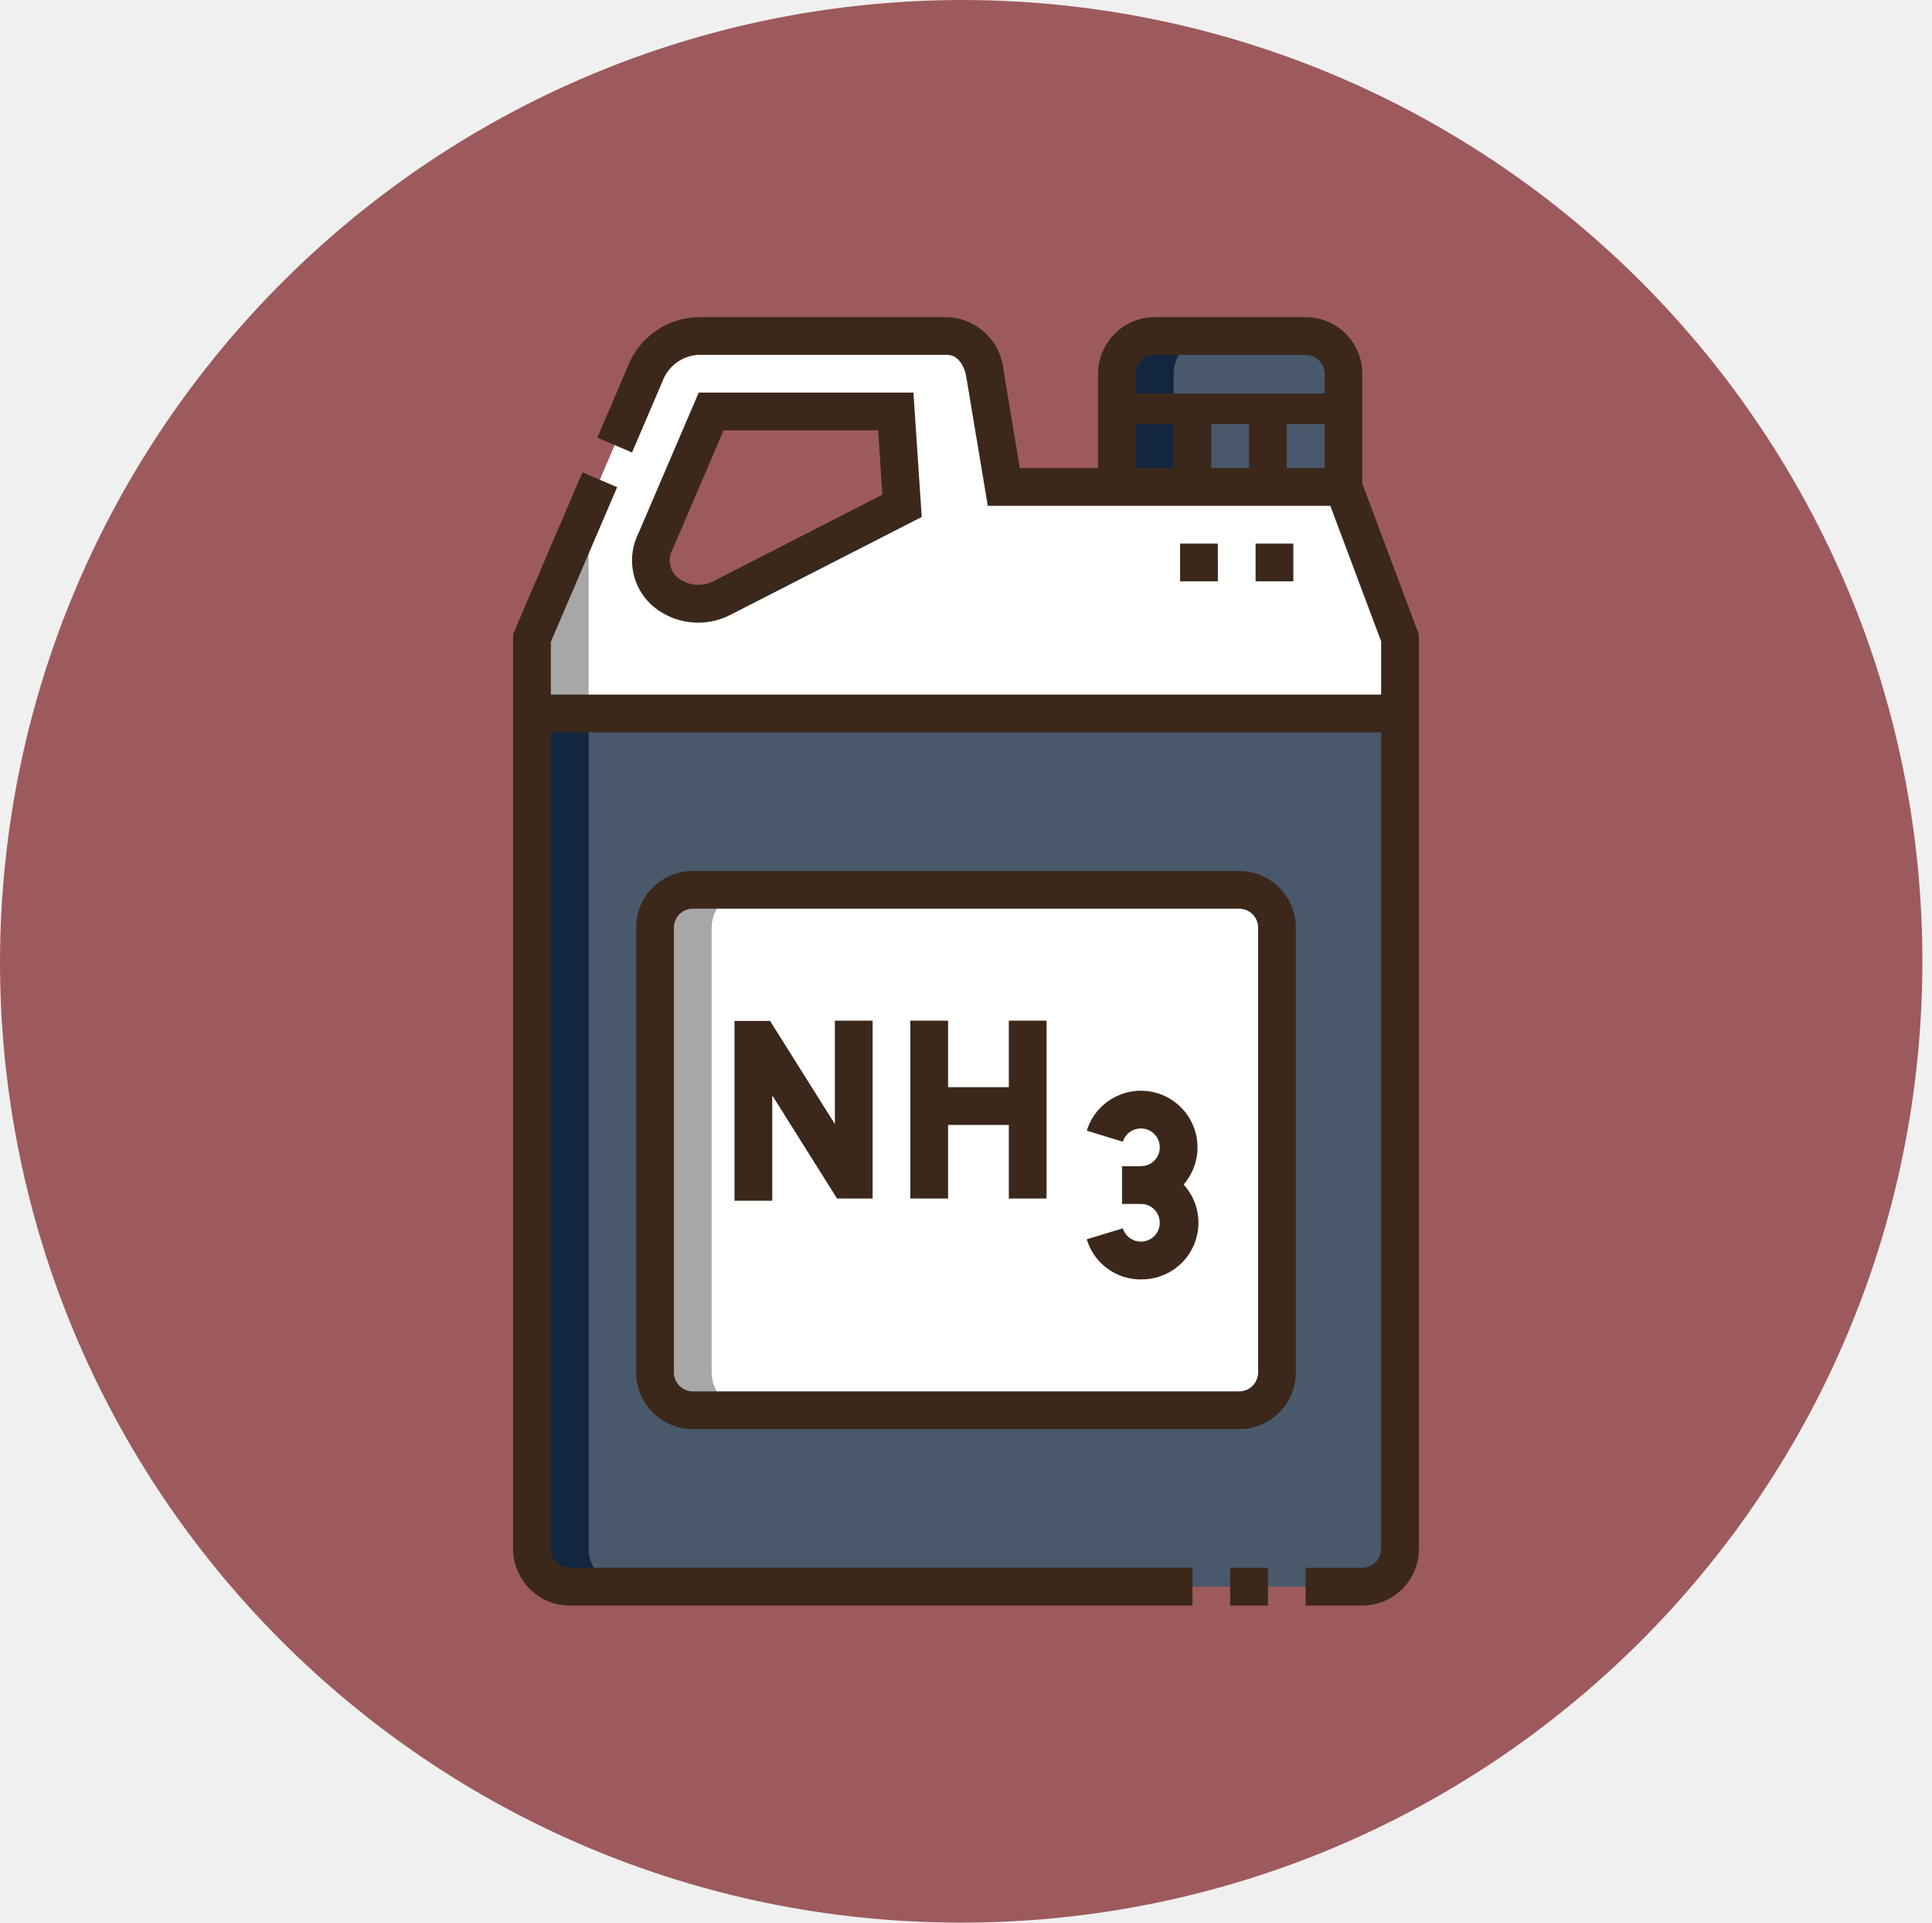
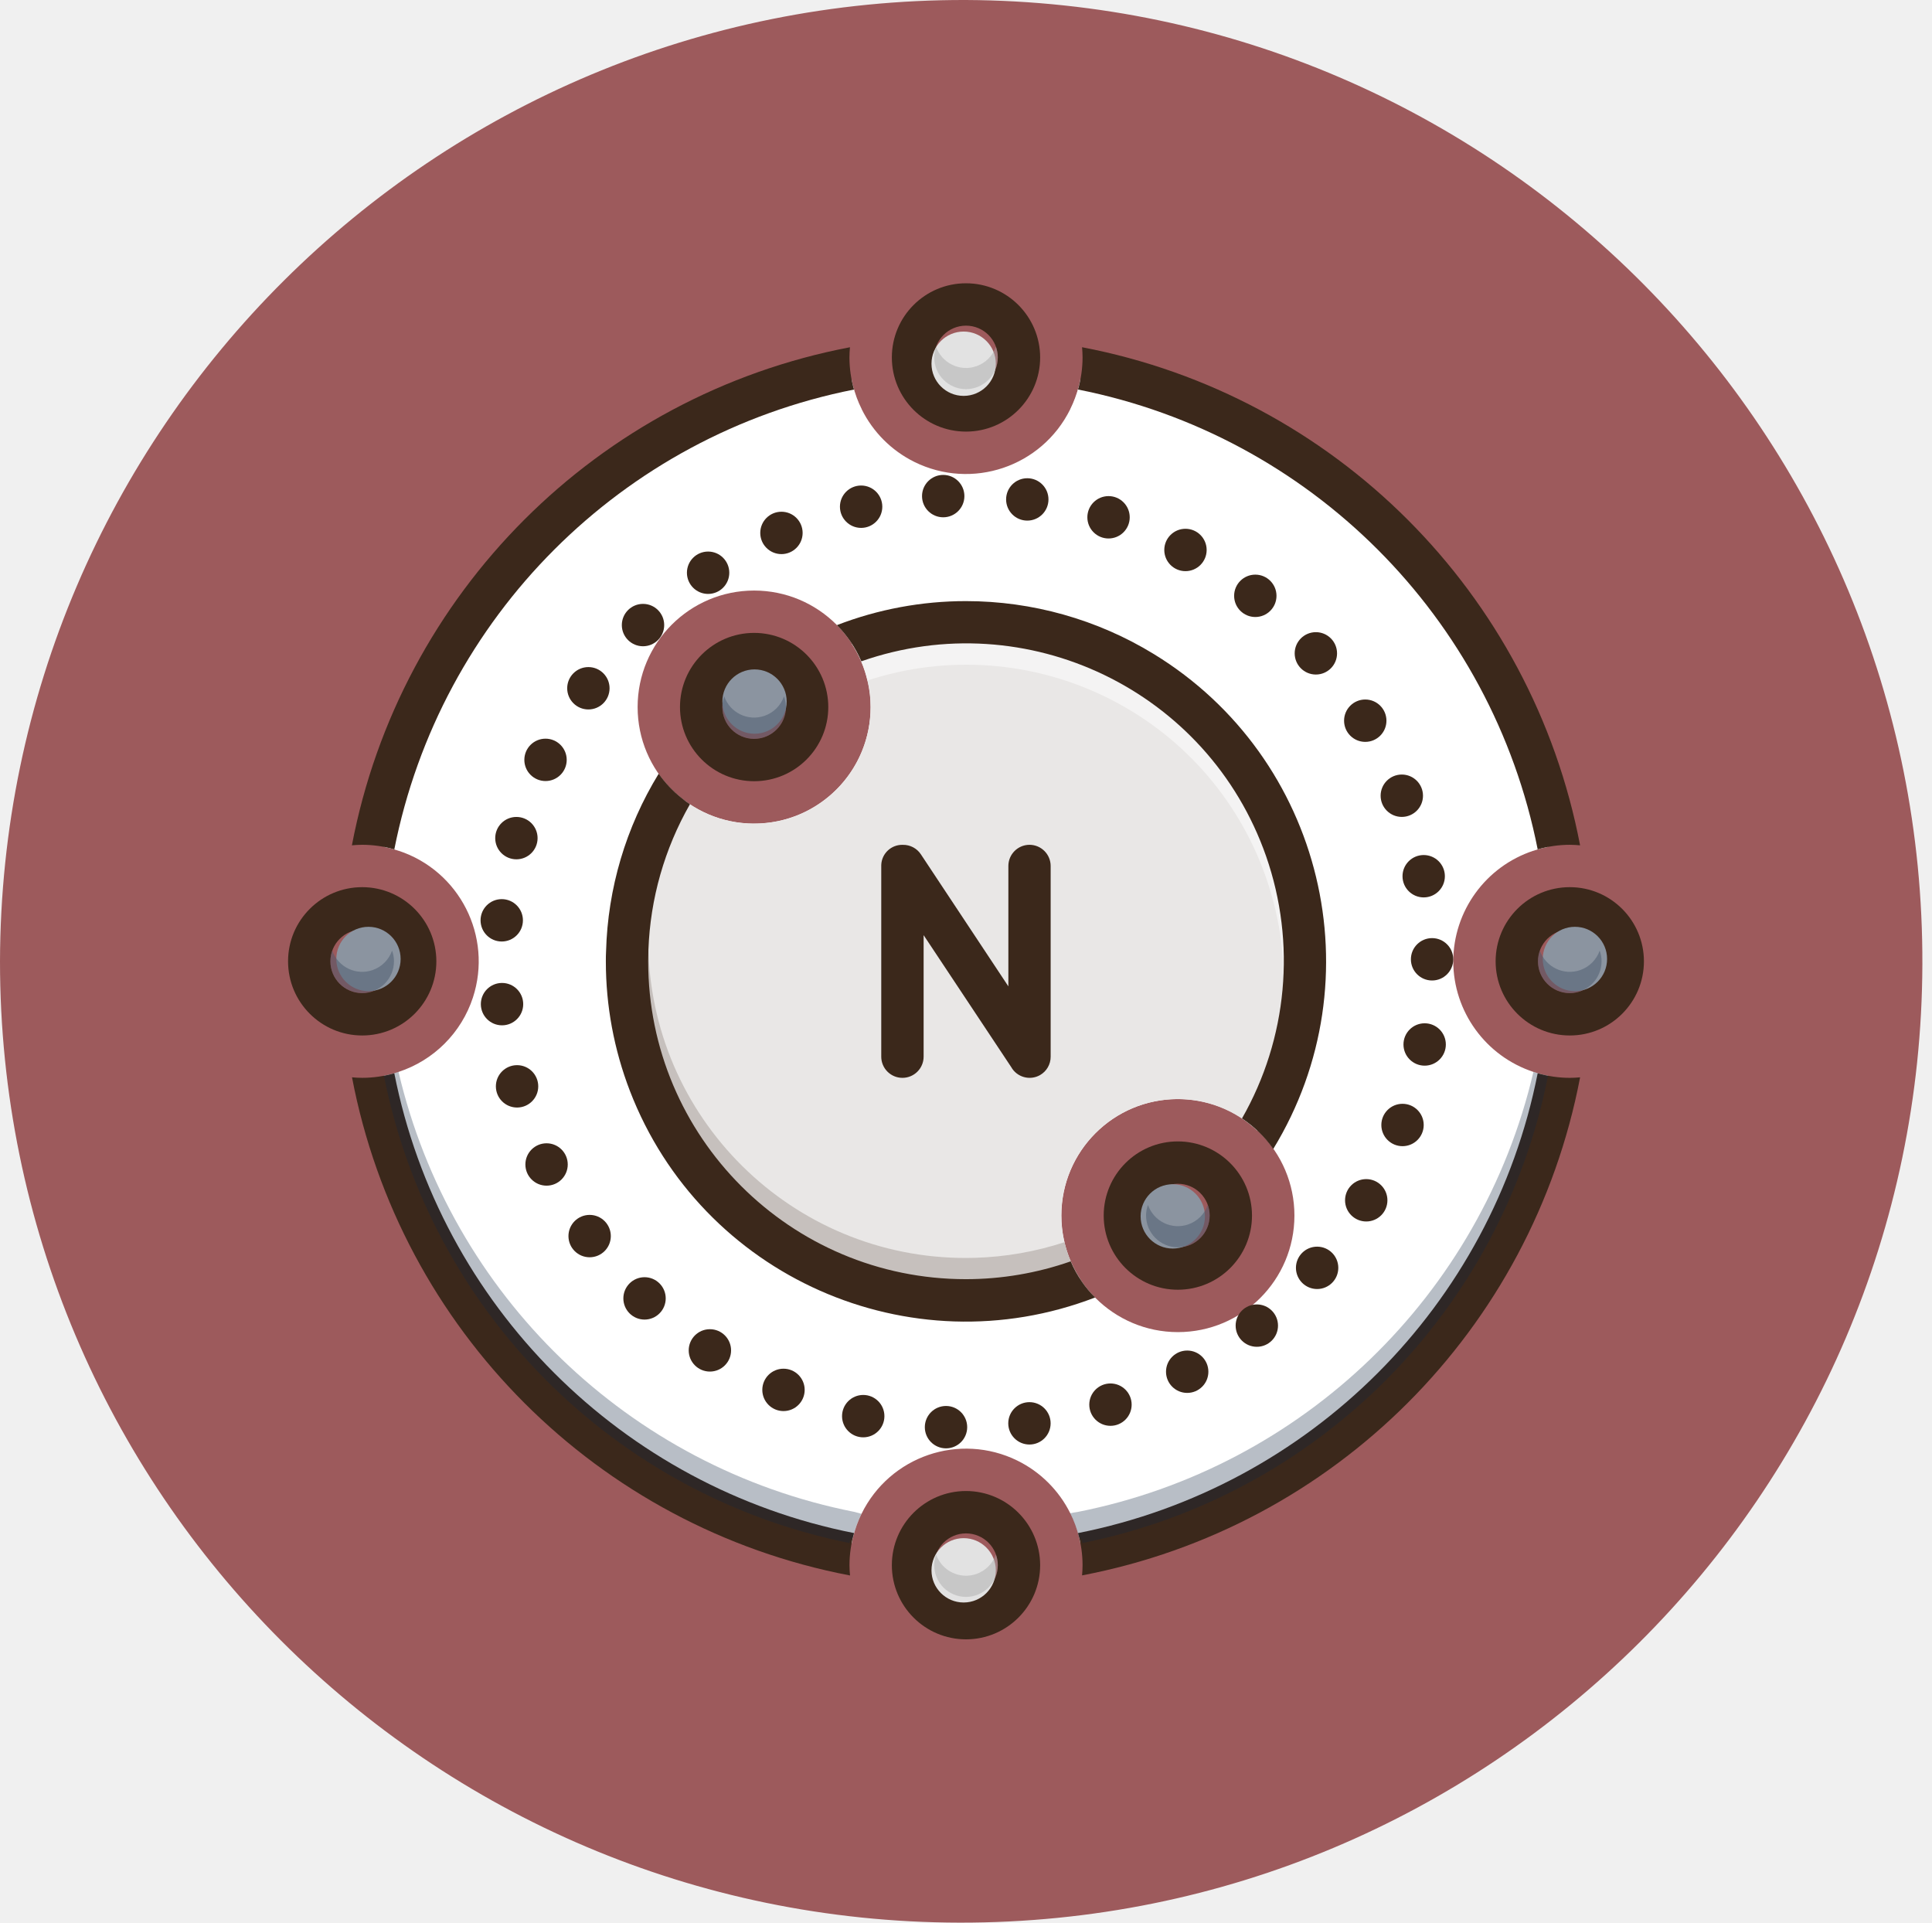
<svg xmlns="http://www.w3.org/2000/svg" width="126.5" height="125.868" viewBox="0 0 126.5 125.868">
-   <g id="Grupo_1178119" data-name="Grupo 1178119" transform="translate(-388.461 -8713.066)">
-     <path id="Trazado_999317" data-name="Trazado 999317" d="M63.25,0A62.935,62.935,0,1,1,0,62.934,63.093,63.093,0,0,1,63.25,0" transform="translate(388.461 8713.066)" fill="#9d5a5c" />
-     <g id="Grupo_1177875" data-name="Grupo 1177875" transform="translate(-110.441 8392.178)">
-       <g id="Grupo_1177860" data-name="Grupo 1177860" transform="translate(533.736 342.886)">
-         <path id="Trazado_999429" data-name="Trazado 999429" d="M596.835,368.918l-3.706-9.884h-22.24l-1.236-7.413a2.653,2.653,0,0,0-2.471-2.471H550.874a3.817,3.817,0,0,0-3.459,2.471L540,368.918v4.942h56.835v-4.942ZM563.82,354.092l.412,6.178L552.4,366.324c-2.285,1.169-5.614-.686-4.3-3.743l3.638-8.489Z" transform="translate(-540.001 -349.15)" fill="#fff" fill-rule="evenodd" />
-         <rect id="Rectángulo_454819" data-name="Rectángulo 454819" width="14.826" height="4.942" transform="translate(38.302 4.942)" fill="#49586b" />
-         <path id="Trazado_999430" data-name="Trazado 999430" d="M787.326,354.092v-2.471a2.479,2.479,0,0,0-2.471-2.471h-9.884a2.48,2.48,0,0,0-2.471,2.471v2.471Z" transform="translate(-734.198 -349.15)" fill="#49586b" fill-rule="evenodd" />
-         <path id="Trazado_999431" data-name="Trazado 999431" d="M596.835,499.148H540v54.693a2.482,2.482,0,0,0,2.471,2.471h51.893a2.482,2.482,0,0,0,2.471-2.471V499.148ZM550.528,510.7h35.778a2.478,2.478,0,0,1,2.471,2.471v29.128a2.478,2.478,0,0,1-2.471,2.471H550.528a2.478,2.478,0,0,1-2.471-2.471V513.166A2.478,2.478,0,0,1,550.528,510.7Z" transform="translate(-540 -474.438)" fill="#49586b" fill-rule="evenodd" />
-         <path id="Trazado_999432" data-name="Trazado 999432" d="M627.159,569.242H591.381a2.478,2.478,0,0,0-2.471,2.471v29.128a2.478,2.478,0,0,0,2.471,2.471h35.778a2.478,2.478,0,0,0,2.471-2.471V571.713A2.478,2.478,0,0,0,627.159,569.242Z" transform="translate(-580.853 -532.984)" fill="#fff" fill-rule="evenodd" />
-         <rect id="Rectángulo_454820" data-name="Rectángulo 454820" width="3.707" height="4.942" transform="translate(38.302 4.942)" fill="#12263f" />
-         <path id="Trazado_999433" data-name="Trazado 999433" d="M778.678,349.15h-3.707a2.48,2.48,0,0,0-2.471,2.471v2.471h3.707v-2.471A2.48,2.48,0,0,1,778.678,349.15Z" transform="translate(-734.198 -349.15)" fill="#12263f" fill-rule="evenodd" />
-         <path id="Trazado_999434" data-name="Trazado 999434" d="M543.707,416.651,540,425.3v4.942h3.707Z" transform="translate(-540 -405.531)" fill="#a7a7a7" fill-rule="evenodd" />
-         <path id="Trazado_999435" data-name="Trazado 999435" d="M595.088,569.242a2.478,2.478,0,0,0-2.471,2.471v29.128a2.478,2.478,0,0,0,2.471,2.471h-3.707a2.478,2.478,0,0,1-2.471-2.471V571.713a2.478,2.478,0,0,1,2.471-2.471Z" transform="translate(-580.853 -532.984)" fill="#a7a7a7" fill-rule="evenodd" />
-         <path id="Trazado_999436" data-name="Trazado 999436" d="M543.707,499.148H540v54.693a2.482,2.482,0,0,0,2.471,2.471h3.707a2.482,2.482,0,0,1-2.471-2.471Z" transform="translate(-540 -474.438)" fill="#12263f" fill-rule="evenodd" />
+   <g id="Grupo_1178158" data-name="Grupo 1178158" transform="translate(-413.797 -8699.583)">
+     <path id="Trazado_999317" data-name="Trazado 999317" d="M63.25,0A62.935,62.935,0,1,1,0,62.934,63.093,63.093,0,0,1,63.25,0" transform="translate(413.797 8699.583)" fill="#9d5a5c" />
+     <g id="Grupo_1178118" data-name="Grupo 1178118" transform="translate(583.195 8814.018)">
+       <path id="Trazado_999843" data-name="Trazado 999843" d="M-71.471-48.727a7.636,7.636,0,0,1,5.25-7.241,7.494,7.494,0,0,1,.957-.25A38.891,38.891,0,0,0-95.746-86.811c-.049-.007-.09-.021-.139-.028-.028.153-.062.3-.1.444a7.8,7.8,0,0,1-.569,1.533,7.617,7.617,0,0,1-10.209,3.437,7.621,7.621,0,0,1-3.44-3.444,7.147,7.147,0,0,1-.576-1.561c-.035-.132-.062-.27-.09-.409-.049.007-.09.021-.139.028a38.893,38.893,0,0,0-30.482,30.593,7.434,7.434,0,0,1,.957.25,7.619,7.619,0,0,1,4.874,9.609,7.618,7.618,0,0,1-4.874,4.873,7.434,7.434,0,0,1-.957.25A38.885,38.885,0,0,0-111-10.643c.049.007.09.021.139.028.028-.132.055-.264.083-.388a.007.007,0,0,0,.007-.007h0a7.376,7.376,0,0,1,.555-1.547,7.623,7.623,0,0,1,10.2-3.486,7.622,7.622,0,0,1,3.469,3.451,7.2,7.2,0,0,1,.576,1.574c.035.132.062.264.09.4.049-.007.09-.021.139-.028A38.883,38.883,0,0,0-65.263-41.237a7.494,7.494,0,0,1-.957-.25A7.636,7.636,0,0,1-71.471-48.727Zm-45.776-9.016a7.629,7.629,0,0,1-7.629-7.629A7.629,7.629,0,0,1-117.247-73a7.629,7.629,0,0,1,7.629,7.629A7.633,7.633,0,0,1-117.247-57.744ZM-89.5-24.452a7.629,7.629,0,0,1-7.629-7.629A7.629,7.629,0,0,1-89.5-39.711a7.629,7.629,0,0,1,7.629,7.629A7.633,7.633,0,0,1-89.5-24.452Z" transform="translate(-2.773 -2.773)" fill="#fff" />
+       <path id="Trazado_999844" data-name="Trazado 999844" d="M-74.206-41.651a21.947,21.947,0,0,1-3,11.1c-.16-.146-.319-.284-.486-.416a7.615,7.615,0,0,0-10.7,1.2,7.618,7.618,0,0,0-1.665,4.766,7.249,7.249,0,0,0,.208,1.741,7.6,7.6,0,0,0,1.026,2.407,22.106,22.106,0,0,1-28.27-13.348,22.126,22.126,0,0,1-1.3-7.445,21.856,21.856,0,0,1,1.547-8.108,21.715,21.715,0,0,1,1.45-2.989,7.62,7.62,0,0,0,10.772-.307,7.621,7.621,0,0,0,2.08-5.242,7.18,7.18,0,0,0-.208-1.741,7.566,7.566,0,0,0-1.026-2.407A22.106,22.106,0,0,1-75.5-49.1,22.091,22.091,0,0,1-74.206-41.651Z" transform="translate(-9.852 -9.849)" fill="#e9e7e6" />
+       <path id="Trazado_999845" data-name="Trazado 999845" d="M-141.731-21.323a7.586,7.586,0,0,1-2.1.3c-.225,0-.448-.015-.669-.034a41.029,41.029,0,0,0,32.608,32.613c-.02-.223-.035-.447-.035-.675a7.613,7.613,0,0,1,.3-2.1A38.25,38.25,0,0,1-141.731-21.323Z" transform="translate(-1.85 -22.849)" fill="#3b281b" />
+       <path id="Trazado_999846" data-name="Trazado 999846" d="M-110.2-84.857a4.621,4.621,0,0,1-.506.1,38.255,38.255,0,0,0-29.824,28.8,7.434,7.434,0,0,0-.957-.25A38.893,38.893,0,0,1-111-86.8a.636.636,0,0,0,.229.381A7.147,7.147,0,0,0-110.2-84.857Z" transform="translate(-2.773 -2.785)" fill="#fff" opacity="0.4" style="isolation: isolate" />
+       <path id="Trazado_999847" data-name="Trazado 999847" d="M-45.41-56.206a7.494,7.494,0,0,0-.957.25,38.253,38.253,0,0,0-29.824-28.8,3.585,3.585,0,0,1-.506-.09,7.8,7.8,0,0,0,.569-1.533.677.677,0,0,0,.236-.416A38.891,38.891,0,0,1-45.41-56.206Z" transform="translate(-22.627 -2.785)" fill="#fff" opacity="0.4" style="isolation: isolate" />
+       <path id="Trazado_999848" data-name="Trazado 999848" d="M-45.867-21.324a38.249,38.249,0,0,1-30.1,30.105,7.58,7.58,0,0,1,.3,2.1c0,.225-.015.448-.033.669A41.029,41.029,0,0,0-43.09-21.056c-.223.019-.447.034-.676.034A7.565,7.565,0,0,1-45.867-21.324Z" transform="translate(-22.849 -22.849)" fill="#3b281b" />
+       <path id="Trazado_999849" data-name="Trazado 999849" d="M-110.221,7.48a7.376,7.376,0,0,0-.555,1.547.006.006,0,0,1-.006.007h0a.564.564,0,0,0-.222.361A38.885,38.885,0,0,1-141.487-21.2a7.435,7.435,0,0,0,.957-.25,38.255,38.255,0,0,0,29.824,28.8C-110.519,7.4-110.359,7.438-110.221,7.48Z" transform="translate(-2.773 -22.81)" fill="#12263f" opacity="0.3" style="isolation: isolate" />
+       <path id="Trazado_999850" data-name="Trazado 999850" d="M-45.41-21.2A38.883,38.883,0,0,1-75.892,9.394a.587.587,0,0,0-.229-.375A7.2,7.2,0,0,0-76.7,7.445c.146-.035.312-.062.506-.09a38.253,38.253,0,0,0,29.824-28.8A7.5,7.5,0,0,0-45.41-21.2Z" transform="translate(-22.627 -22.81)" fill="#12263f" opacity="0.3" style="isolation: isolate" />
+       <path id="Trazado_999851" data-name="Trazado 999851" d="M-88.682-95.889a4.855,4.855,0,0,0-4.855,4.855,4.855,4.855,0,0,0,4.855,4.855,4.855,4.855,0,0,0,4.855-4.855A4.86,4.86,0,0,0-88.682-95.889Zm0,6.936a2.081,2.081,0,0,1-2.081-2.081,2.081,2.081,0,0,1,2.081-2.081A2.081,2.081,0,0,1-86.6-91.034,2.086,2.086,0,0,1-88.682-88.953Z" transform="translate(-17.466)" fill="#3b281b" />
+       <circle id="Elipse_13708" data-name="Elipse 13708" cx="2.106" cy="2.106" r="2.106" transform="translate(-108.408 -92.729)" fill="#e2e2e2" />
+       <path id="Trazado_999852" data-name="Trazado 999852" d="M-88.682,18.111a4.855,4.855,0,0,0-4.855,4.855,4.855,4.855,0,0,0,4.855,4.855,4.855,4.855,0,0,0,4.855-4.855h0A4.86,4.86,0,0,0-88.682,18.111Zm0,6.936a2.081,2.081,0,0,1-2.081-2.081,2.081,2.081,0,0,1,2.081-2.081A2.081,2.081,0,0,1-86.6,22.966,2.086,2.086,0,0,1-88.682,25.047Z" transform="translate(-17.466 -34.933)" fill="#3b281b" />
+       <circle id="Elipse_13709" data-name="Elipse 13709" cx="2.106" cy="2.106" r="2.106" transform="translate(-108.408 -13.736)" fill="#e2e2e2" />
+       <path id="Trazado_999853" data-name="Trazado 999853" d="M-145.682-38.889a4.855,4.855,0,0,0-4.855,4.855,4.855,4.855,0,0,0,4.855,4.855,4.855,4.855,0,0,0,4.855-4.855A4.86,4.86,0,0,0-145.682-38.889Zm0,6.936a2.081,2.081,0,0,1-2.081-2.081,2.081,2.081,0,0,1,2.081-2.081,2.081,2.081,0,0,1,2.081,2.081A2.086,2.086,0,0,1-145.682-31.953Z" transform="translate(0 -17.466)" fill="#3b281b" />
+       <circle id="Elipse_13710" data-name="Elipse 13710" cx="2.106" cy="2.106" r="2.106" transform="translate(-147.378 -53.759)" fill="#8b94a0" />
+       <path id="Trazado_999854" data-name="Trazado 999854" d="M-31.682-38.889a4.855,4.855,0,0,0-4.855,4.855,4.855,4.855,0,0,0,4.855,4.855,4.855,4.855,0,0,0,4.855-4.855A4.86,4.86,0,0,0-31.682-38.889Zm0,6.936a2.081,2.081,0,0,1-2.081-2.081,2.081,2.081,0,0,1,2.081-2.081A2.081,2.081,0,0,1-29.6-34.034,2.086,2.086,0,0,1-31.682-31.953Z" transform="translate(-34.933 -17.466)" fill="#3b281b" />
+       <circle id="Elipse_13711" data-name="Elipse 13711" cx="2.106" cy="2.106" r="2.106" transform="translate(-68.384 -53.759)" fill="#8b94a0" />
+       <path id="Trazado_999855" data-name="Trazado 999855" d="M-68.682-14.889a4.855,4.855,0,0,0-4.855,4.855,4.855,4.855,0,0,0,4.855,4.855,4.855,4.855,0,0,0,4.855-4.855A4.86,4.86,0,0,0-68.682-14.889Zm0,6.936a2.081,2.081,0,0,1-2.081-2.081,2.081,2.081,0,0,1,2.081-2.081A2.081,2.081,0,0,1-66.6-10.034,2.086,2.086,0,0,1-68.682-7.953Z" transform="translate(-23.595 -24.821)" fill="#3b281b" />
+       <circle id="Elipse_13712" data-name="Elipse 13712" cx="2.106" cy="2.106" r="2.106" transform="translate(-94.715 -36.907)" fill="#8b94a0" />
+       <path id="Trazado_999856" data-name="Trazado 999856" d="M-108.682-62.889a4.855,4.855,0,0,0-4.855,4.855,4.855,4.855,0,0,0,4.855,4.855,4.855,4.855,0,0,0,4.855-4.855A4.86,4.86,0,0,0-108.682-62.889Zm0,6.936a2.081,2.081,0,0,1-2.081-2.081,2.081,2.081,0,0,1,2.081-2.081,2.081,2.081,0,0,1,2.081,2.081A2.086,2.086,0,0,1-108.682-55.953Z" transform="translate(-11.338 -10.112)" fill="#3b281b" />
+       <circle id="Elipse_13713" data-name="Elipse 13713" cx="2.106" cy="2.106" r="2.106" transform="translate(-122.1 -70.611)" fill="#8b94a0" />
+       <path id="Trazado_999857" data-name="Trazado 999857" d="M-91.763-29.018v-7.955s5.719,8.616,5.735,8.637a1.383,1.383,0,0,0,1.883.528,1.381,1.381,0,0,0,.7-1.21V-41.5a1.387,1.387,0,0,0-1.387-1.387A1.387,1.387,0,0,0-86.214-41.5v7.881l-5.73-8.647a1.383,1.383,0,0,0-1.179-.618,1.369,1.369,0,0,0-1.414,1.323c0,.02,0,.041,0,.061v12.484A1.387,1.387,0,0,0-93.15-27.63,1.387,1.387,0,0,0-91.763-29.018Z" transform="translate(-17.16 -16.241)" fill="#3b281b" />
+       <path id="Trazado_999858" data-name="Trazado 999858" d="M-67.75-41.651a21.947,21.947,0,0,1-3,11.1c-.16-.146-.319-.284-.486-.416a20.788,20.788,0,0,0-9.273-27.9,20.788,20.788,0,0,0-15.786-1.169,7.566,7.566,0,0,0-1.026-2.407A22.106,22.106,0,0,1-69.047-49.1,22.091,22.091,0,0,1-67.75-41.651Z" transform="translate(-16.308 -9.849)" fill="#fff" opacity="0.5" style="isolation: isolate" />
+       <path id="Trazado_999859" data-name="Trazado 999859" d="M-88.82-14.678a22.106,22.106,0,0,1-28.27-13.348,22.126,22.126,0,0,1-1.3-7.445,21.856,21.856,0,0,1,1.547-8.108c.008.065.02.13.035.194a1.054,1.054,0,0,0,.527.756,20.593,20.593,0,0,0-.825,5.771c0,.215,0,.423.014.631A20.781,20.781,0,0,0-95.713-16.06a20.763,20.763,0,0,0,5.867-1.024A7.6,7.6,0,0,0-88.82-14.678Z" transform="translate(-9.852 -16.029)" fill="#a39a94" opacity="0.5" style="isolation: isolate" />
+       <g id="Grupo_1178117" data-name="Grupo 1178117" transform="translate(-146.357 -91.703)">
+         <circle id="Elipse_13714" data-name="Elipse 13714" cx="1.387" cy="1.387" r="1.387" transform="translate(31.955 9.054)" fill="#3b281b" />
+         <circle id="Elipse_13715" data-name="Elipse 13715" cx="1.387" cy="1.387" r="1.387" transform="translate(37.33 8.36)" fill="#3b281b" />
+         <circle id="Elipse_13716" data-name="Elipse 13716" cx="1.387" cy="1.387" r="1.387" transform="translate(42.835 8.577)" fill="#3b281b" />
+         <circle id="Elipse_13717" data-name="Elipse 13717" cx="1.387" cy="1.387" r="1.387" transform="translate(48.155 9.747)" fill="#3b281b" />
+         <circle id="Elipse_13718" data-name="Elipse 13718" cx="1.387" cy="1.387" r="1.387" transform="translate(53.192 11.886)" fill="#3b281b" />
+         <circle id="Elipse_13719" data-name="Elipse 13719" cx="1.387" cy="1.387" r="1.387" transform="translate(57.765 14.888)" fill="#3b281b" />
+         <circle id="Elipse_13720" data-name="Elipse 13720" cx="1.387" cy="1.387" r="1.387" transform="translate(61.73 18.654)" fill="#3b281b" />
+         <circle id="Elipse_13721" data-name="Elipse 13721" cx="1.387" cy="1.387" r="1.387" transform="translate(64.964 23.063)" fill="#3b281b" />
+         <circle id="Elipse_13722" data-name="Elipse 13722" cx="1.387" cy="1.387" r="1.387" transform="translate(67.357 27.975)" fill="#3b281b" />
+         <circle id="Elipse_13723" data-name="Elipse 13723" cx="1.387" cy="1.387" r="1.387" transform="translate(68.79 33.245)" fill="#3b281b" />
+         <circle id="Elipse_13724" data-name="Elipse 13724" cx="1.387" cy="1.387" r="1.387" transform="translate(69.339 38.684)" fill="#3b281b" />
+         <circle id="Elipse_13725" data-name="Elipse 13725" cx="1.387" cy="1.387" r="1.387" transform="translate(68.853 44.26)" fill="#3b281b" />
+         <circle id="Elipse_13726" data-name="Elipse 13726" cx="1.387" cy="1.387" r="1.387" transform="translate(67.404 49.531)" fill="#3b281b" />
+         <circle id="Elipse_13727" data-name="Elipse 13727" cx="1.387" cy="1.387" r="1.387" transform="translate(65.028 54.461)" fill="#3b281b" />
+         <circle id="Elipse_13728" data-name="Elipse 13728" cx="1.387" cy="1.387" r="1.387" transform="translate(61.812 58.883)" fill="#3b281b" />
+         <circle id="Elipse_13729" data-name="Elipse 13729" cx="1.387" cy="1.387" r="1.387" transform="translate(57.864 62.665)" fill="#3b281b" />
+         <circle id="Elipse_13730" data-name="Elipse 13730" cx="1.387" cy="1.387" r="1.387" transform="translate(53.305 65.684)" fill="#3b281b" />
+         <circle id="Elipse_13731" data-name="Elipse 13731" cx="1.387" cy="1.387" r="1.387" transform="translate(48.281 67.839)" fill="#3b281b" />
+         <circle id="Elipse_13732" data-name="Elipse 13732" cx="1.387" cy="1.387" r="1.387" transform="translate(42.976 69.063)" fill="#3b281b" />
+         <circle id="Elipse_13733" data-name="Elipse 13733" cx="1.387" cy="1.387" r="1.387" transform="translate(37.513 69.313)" fill="#3b281b" />
+         <circle id="Elipse_13734" data-name="Elipse 13734" cx="1.387" cy="1.387" r="1.387" transform="translate(32.093 68.592)" fill="#3b281b" />
+         <circle id="Elipse_13735" data-name="Elipse 13735" cx="1.387" cy="1.387" r="1.387" transform="translate(26.872 66.873)" fill="#3b281b" />
+         <circle id="Elipse_13736" data-name="Elipse 13736" cx="1.387" cy="1.387" r="1.387" transform="translate(22.053 64.287)" fill="#3b281b" />
+         <circle id="Elipse_13737" data-name="Elipse 13737" cx="1.387" cy="1.387" r="1.387" transform="translate(17.774 60.883)" fill="#3b281b" />
+         <circle id="Elipse_13738" data-name="Elipse 13738" cx="1.387" cy="1.387" r="1.387" transform="translate(14.179 56.804)" fill="#3b281b" />
+         <circle id="Elipse_13739" data-name="Elipse 13739" cx="1.387" cy="1.387" r="1.387" transform="translate(11.359 52.116)" fill="#3b281b" />
+         <circle id="Elipse_13740" data-name="Elipse 13740" cx="1.387" cy="1.387" r="1.387" transform="translate(9.427 47.001)" fill="#3b281b" />
+         <circle id="Elipse_13741" data-name="Elipse 13741" cx="1.387" cy="1.387" r="1.387" transform="translate(8.443 41.619)" fill="#3b281b" />
+         <circle id="Elipse_13742" data-name="Elipse 13742" cx="1.387" cy="1.387" r="1.387" transform="translate(8.424 36.132)" fill="#3b281b" />
+         <circle id="Elipse_13743" data-name="Elipse 13743" cx="1.387" cy="1.387" r="1.387" transform="translate(9.384 30.751)" fill="#3b281b" />
+         <circle id="Elipse_13744" data-name="Elipse 13744" cx="1.387" cy="1.387" r="1.387" transform="translate(11.291 25.627)" fill="#3b281b" />
+         <circle id="Elipse_13745" data-name="Elipse 13745" cx="1.387" cy="1.387" r="1.387" transform="translate(14.097 20.94)" fill="#3b281b" />
+         <circle id="Elipse_13746" data-name="Elipse 13746" cx="1.387" cy="1.387" r="1.387" transform="translate(17.674 16.803)" fill="#3b281b" />
+         <circle id="Elipse_13747" data-name="Elipse 13747" cx="1.387" cy="1.387" r="1.387" transform="translate(21.936 13.377)" fill="#3b281b" />
+         <circle id="Elipse_13748" data-name="Elipse 13748" cx="1.387" cy="1.387" r="1.387" transform="translate(26.738 10.77)" fill="#3b281b" />
+         <path id="Trazado_999860" data-name="Trazado 999860" d="M-141.733-56.979a38.25,38.25,0,0,1,30.1-30.105,7.608,7.608,0,0,1-.3-2.1c0-.226.015-.448.034-.669A41.029,41.029,0,0,0-144.51-57.246c.223-.019.447-.034.675-.034A7.566,7.566,0,0,1-141.733-56.979Z" transform="translate(144.51 89.854)" fill="#3b281b" />
+         <path id="Trazado_999861" data-name="Trazado 999861" d="M-45.867-56.979a7.565,7.565,0,0,1,2.1-.3c.228,0,.452.015.676.034A41.029,41.029,0,0,0-75.7-89.854c.019.221.033.443.033.669a7.58,7.58,0,0,1-.3,2.1A38.25,38.25,0,0,1-45.867-56.979Z" transform="translate(123.508 89.854)" fill="#3b281b" />
+         <path id="Trazado_999862" data-name="Trazado 999862" d="M-90.271-65.889a23.453,23.453,0,0,0-8.453,1.573,7.637,7.637,0,0,1,1.6,2.368,20.793,20.793,0,0,1,26.5,12.754A20.792,20.792,0,0,1-72.2-32.022a7.679,7.679,0,0,1,2.046,2,23.571,23.571,0,0,0-7.817-32.4A23.574,23.574,0,0,0-90.271-65.889Z" transform="translate(130.48 82.51)" fill="#3b281b" />
+         <path id="Trazado_999863" data-name="Trazado 999863" d="M-88.5-15.309a23.566,23.566,0,0,1-30.461-13.523,23.563,23.563,0,0,1-1.575-8.484c0-.222,0-.437.014-.659A23.438,23.438,0,0,1-117.076-49.6a7.552,7.552,0,0,0,1.512,1.6,5.93,5.93,0,0,0,.534.4,20.7,20.7,0,0,0-2.719,9.53c-.007.25-.014.506-.014.756a20.8,20.8,0,0,0,20.8,20.807A20.791,20.791,0,0,0-90.1-17.674a6.965,6.965,0,0,0,.714,1.3A7.225,7.225,0,0,0-88.5-15.309Z" transform="translate(137.164 77.519)" fill="#3b281b" />
      </g>
-       <g id="Grupo_1177874" data-name="Grupo 1177874" transform="translate(532.5 341.65)">
-         <g id="Grupo_1177861" data-name="Grupo 1177861">
-           <path id="Trazado_999437" data-name="Trazado 999437" d="M581.922,426H579.45v-2.471h2.471Zm-4.942,0H536.207a3.711,3.711,0,0,1-3.707-3.707V362.4l4.538-10.589,2.271.973-4.339,10.123v59.382a1.252,1.252,0,0,0,1.236,1.236h40.773Zm11.12,0h-3.707v-2.471H588.1a1.252,1.252,0,0,0,1.235-1.236V362.878l-3.327-8.873h-22.43l-1.408-8.445c-.11-.664-.505-1.439-1.252-1.439H544.608a2.653,2.653,0,0,0-2.324,1.722l-2,4.67-2.271-.973,2-4.67a5.065,5.065,0,0,1,4.6-3.22h16.309a3.846,3.846,0,0,1,3.69,3.5l1.064,6.381H587.72l4.086,10.9v59.859A3.711,3.711,0,0,1,588.1,426Z" transform="translate(-532.5 -341.65)" fill="#3b281b" />
-         </g>
-         <g id="Grupo_1177862" data-name="Grupo 1177862" transform="translate(7.798 4.942)">
-           <path id="Trazado_999438" data-name="Trazado 999438" d="M584.167,386.708a4.561,4.561,0,0,1-3.107-1.2,3.955,3.955,0,0,1-.827-4.623l3.959-9.238H598.25l.543,8.143-12.558,6.424A4.543,4.543,0,0,1,584.167,386.708Zm1.654-12.588-3.317,7.74a1.507,1.507,0,0,0,.242,1.844,2.165,2.165,0,0,0,2.363.312l11.109-5.684-.281-4.213Z" transform="translate(-579.838 -371.649)" fill="#3b281b" />
-         </g>
-         <g id="Grupo_1177863" data-name="Grupo 1177863" transform="translate(38.302)">
-           <path id="Trazado_999439" data-name="Trazado 999439" d="M782.3,352.77h-2.471v-7.413a1.237,1.237,0,0,0-1.235-1.236h-9.884a1.252,1.252,0,0,0-1.235,1.236v7.413H765v-7.413a3.711,3.711,0,0,1,3.707-3.707h9.884a3.711,3.711,0,0,1,3.707,3.707Z" transform="translate(-765 -341.65)" fill="#3b281b" />
-         </g>
-         <g id="Grupo_1177864" data-name="Grupo 1177864" transform="translate(1.236 24.711)">
-           <rect id="Rectángulo_454821" data-name="Rectángulo 454821" width="56.835" height="2.471" fill="#3b281b" />
-         </g>
-         <g id="Grupo_1177865" data-name="Grupo 1177865" transform="translate(39.624 5.136)">
-           <rect id="Rectángulo_454822" data-name="Rectángulo 454822" width="14" height="2" transform="translate(0.376 -0.136)" fill="#3b281b" />
-         </g>
-         <g id="Grupo_1177866" data-name="Grupo 1177866" transform="translate(43.244 6.178)">
-           <path id="Trazado_999440" data-name="Trazado 999440" d="M802.413,384.092h-2.471V379.15h2.471Zm-4.942,0H795V379.15h2.471Z" transform="translate(-795 -379.15)" fill="#3b281b" />
-         </g>
-         <g id="Grupo_1177867" data-name="Grupo 1177867" transform="translate(14.495 46.057)">
-           <path id="Trazado_999441" data-name="Trazado 999441" d="M622.956,633.016h-2.471V621.243h2.327L627.057,628v-6.772h2.471v11.646H627.2l-4.244-6.754Z" transform="translate(-620.485 -621.227)" fill="#3b281b" />
-         </g>
-         <g id="Grupo_1177868" data-name="Grupo 1177868" transform="translate(26.008 46.057)">
-           <path id="Trazado_999442" data-name="Trazado 999442" d="M699.293,632.872h-2.471V621.227h2.471Zm-6.448,0h-2.471V621.227h2.471Z" transform="translate(-690.374 -621.227)" fill="#3b281b" />
-         </g>
-         <g id="Grupo_1177869" data-name="Grupo 1177869" transform="translate(26.715 50.413)">
-           <rect id="Rectángulo_454823" data-name="Rectángulo 454823" width="7.858" height="2.471" fill="#3b281b" />
-         </g>
-         <g id="Grupo_1177870" data-name="Grupo 1177870" transform="translate(37.558 55.586)">
-           <path id="Trazado_999443" data-name="Trazado 999443" d="M764.033,686.485a3.686,3.686,0,0,1-3.547-2.627l2.364-.719a1.236,1.236,0,1,0,1.182-1.6v-2.471a3.707,3.707,0,1,1,0,7.413Z" transform="translate(-760.486 -679.072)" fill="#3b281b" />
-         </g>
-         <g id="Grupo_1177871" data-name="Grupo 1177871" transform="translate(37.561 50.644)">
-           <path id="Trazado_999444" data-name="Trazado 999444" d="M764.049,656.485h-1.236v-2.471h1.236a1.236,1.236,0,1,0-1.181-1.6l-2.362-.726a3.707,3.707,0,1,1,3.543,4.8Z" transform="translate(-760.506 -649.072)" fill="#3b281b" />
-         </g>
-         <g id="Grupo_1177872" data-name="Grupo 1177872" transform="translate(8.057 36.258)">
-           <path id="Trazado_999445" data-name="Trazado 999445" d="M620.894,598.283H585.117a3.711,3.711,0,0,1-3.707-3.707V565.449a3.711,3.711,0,0,1,3.707-3.707h35.778a3.711,3.711,0,0,1,3.707,3.707v29.128A3.711,3.711,0,0,1,620.894,598.283Zm-35.778-34.07a1.237,1.237,0,0,0-1.236,1.236v29.128a1.237,1.237,0,0,0,1.236,1.235h35.778a1.237,1.237,0,0,0,1.236-1.235V565.449a1.237,1.237,0,0,0-1.236-1.236Z" transform="translate(-581.41 -561.742)" fill="#3b281b" />
-         </g>
-         <g id="Grupo_1177873" data-name="Grupo 1177873" transform="translate(43.672 14.826)">
-           <path id="Trazado_999446" data-name="Trazado 999446" d="M805.014,434.12h-2.471v-2.471h2.471Zm-4.942,0H797.6v-2.471h2.471Z" transform="translate(-797.601 -431.649)" fill="#3b281b" />
-         </g>
-       </g>
+       <path id="Trazado_999864" data-name="Trazado 999864" d="M-85.376-89.2a2.081,2.081,0,0,1-2.081,2.081A2.081,2.081,0,0,1-89.537-89.2a1.924,1.924,0,0,1,.125-.694,2.073,2.073,0,0,0,2.642,1.271,2.073,2.073,0,0,0,1.27-1.271A1.894,1.894,0,0,1-85.376-89.2Z" transform="translate(-18.692 -1.839)" fill="#a7a7a7" opacity="0.45" style="isolation: isolate" />
+       <path id="Trazado_999865" data-name="Trazado 999865" d="M-85.376,24.8a2.081,2.081,0,0,1-2.081,2.081A2.081,2.081,0,0,1-89.537,24.8h0a1.924,1.924,0,0,1,.125-.694,2.073,2.073,0,0,0,2.642,1.271,2.073,2.073,0,0,0,1.27-1.271A1.894,1.894,0,0,1-85.376,24.8Z" transform="translate(-18.692 -36.771)" fill="#a7a7a7" opacity="0.45" style="isolation: isolate" />
+       <path id="Trazado_999866" data-name="Trazado 999866" d="M-142.376-32.2a2.081,2.081,0,0,1-2.081,2.081,2.081,2.081,0,0,1-2.081-2.081,1.924,1.924,0,0,1,.125-.694,2.073,2.073,0,0,0,2.642,1.271,2.073,2.073,0,0,0,1.27-1.271A1.9,1.9,0,0,1-142.376-32.2Z" transform="translate(-1.226 -19.305)" fill="#49586b" opacity="0.5" style="isolation: isolate" />
+       <path id="Trazado_999867" data-name="Trazado 999867" d="M-28.376-32.2a2.081,2.081,0,0,1-2.081,2.081A2.081,2.081,0,0,1-32.537-32.2a1.924,1.924,0,0,1,.125-.694,2.073,2.073,0,0,0,2.642,1.271,2.073,2.073,0,0,0,1.27-1.271A1.894,1.894,0,0,1-28.376-32.2Z" transform="translate(-36.158 -19.305)" fill="#49586b" opacity="0.5" style="isolation: isolate" />
+       <path id="Trazado_999868" data-name="Trazado 999868" d="M-65.376-8.2a2.081,2.081,0,0,1-2.081,2.081A2.081,2.081,0,0,1-69.537-8.2a1.924,1.924,0,0,1,.125-.694A2.073,2.073,0,0,0-66.77-7.618,2.073,2.073,0,0,0-65.5-8.889,1.9,1.9,0,0,1-65.376-8.2Z" transform="translate(-24.821 -26.659)" fill="#49586b" opacity="0.5" style="isolation: isolate" />
+       <path id="Trazado_999869" data-name="Trazado 999869" d="M-105.376-56.2a2.081,2.081,0,0,1-2.081,2.081,2.081,2.081,0,0,1-2.081-2.081,1.924,1.924,0,0,1,.125-.694,2.073,2.073,0,0,0,2.642,1.271,2.073,2.073,0,0,0,1.27-1.271A1.894,1.894,0,0,1-105.376-56.2Z" transform="translate(-12.564 -11.951)" fill="#49586b" opacity="0.5" style="isolation: isolate" />
    </g>
  </g>
</svg>
